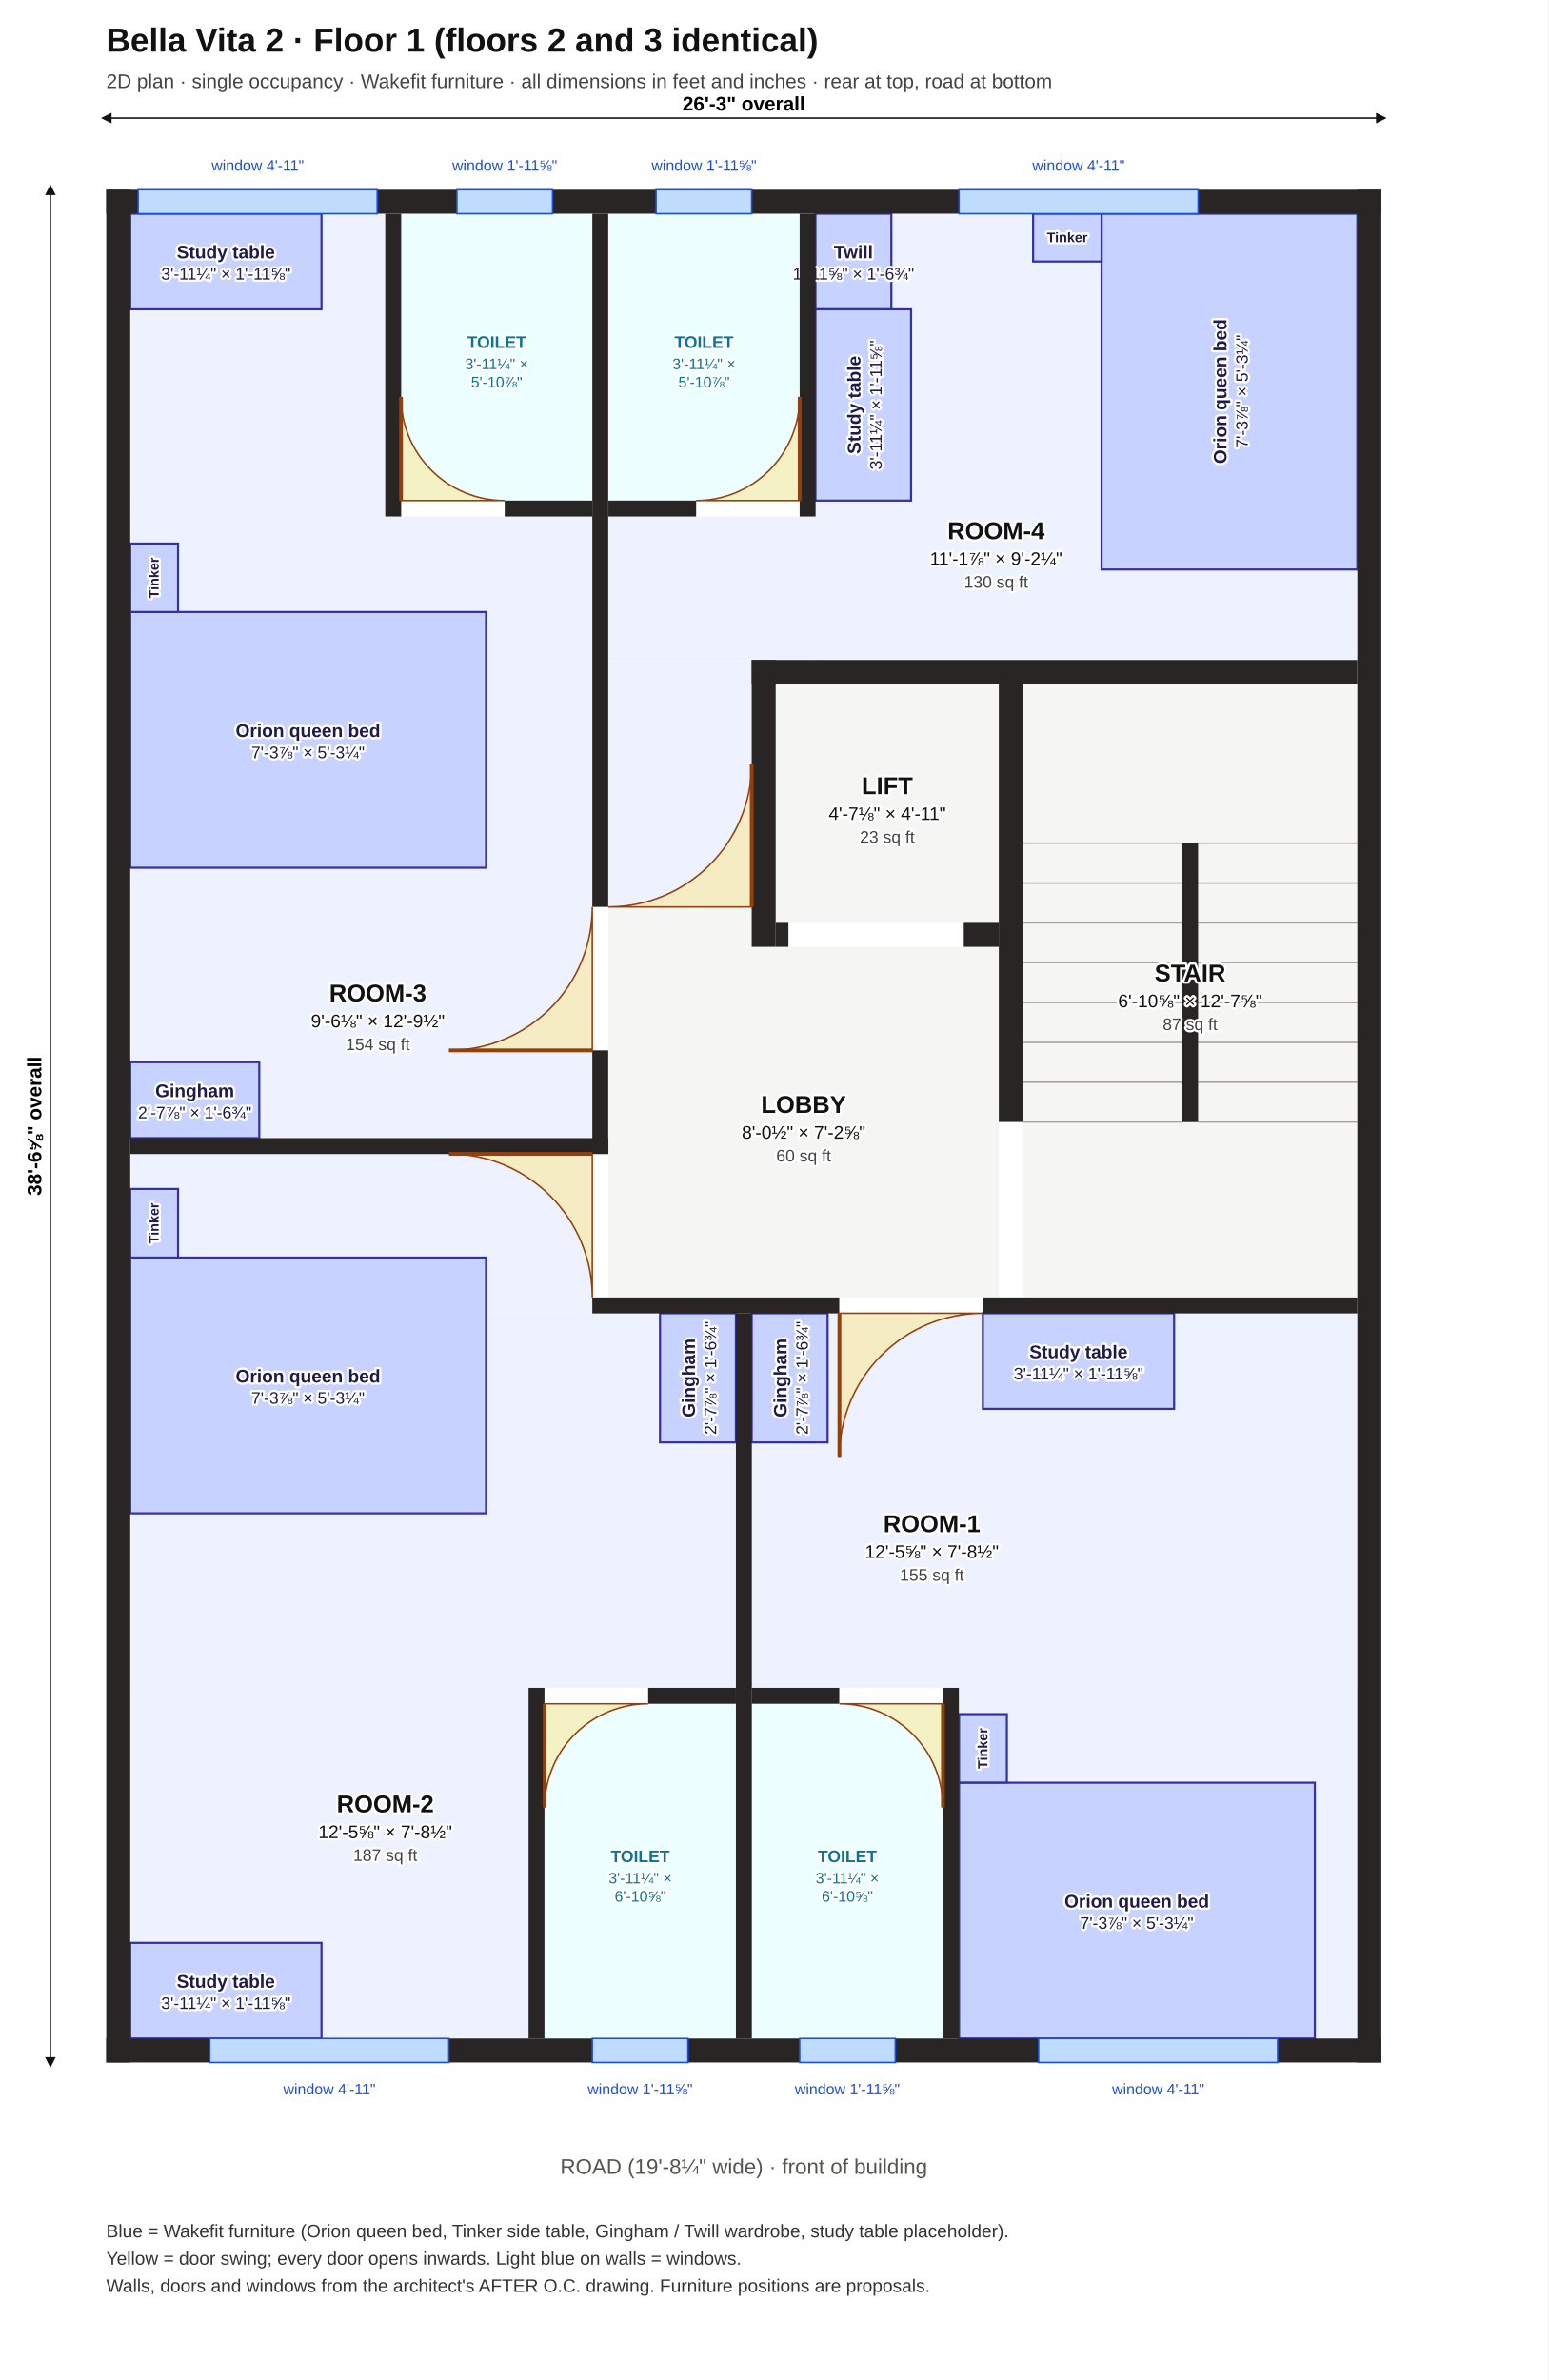
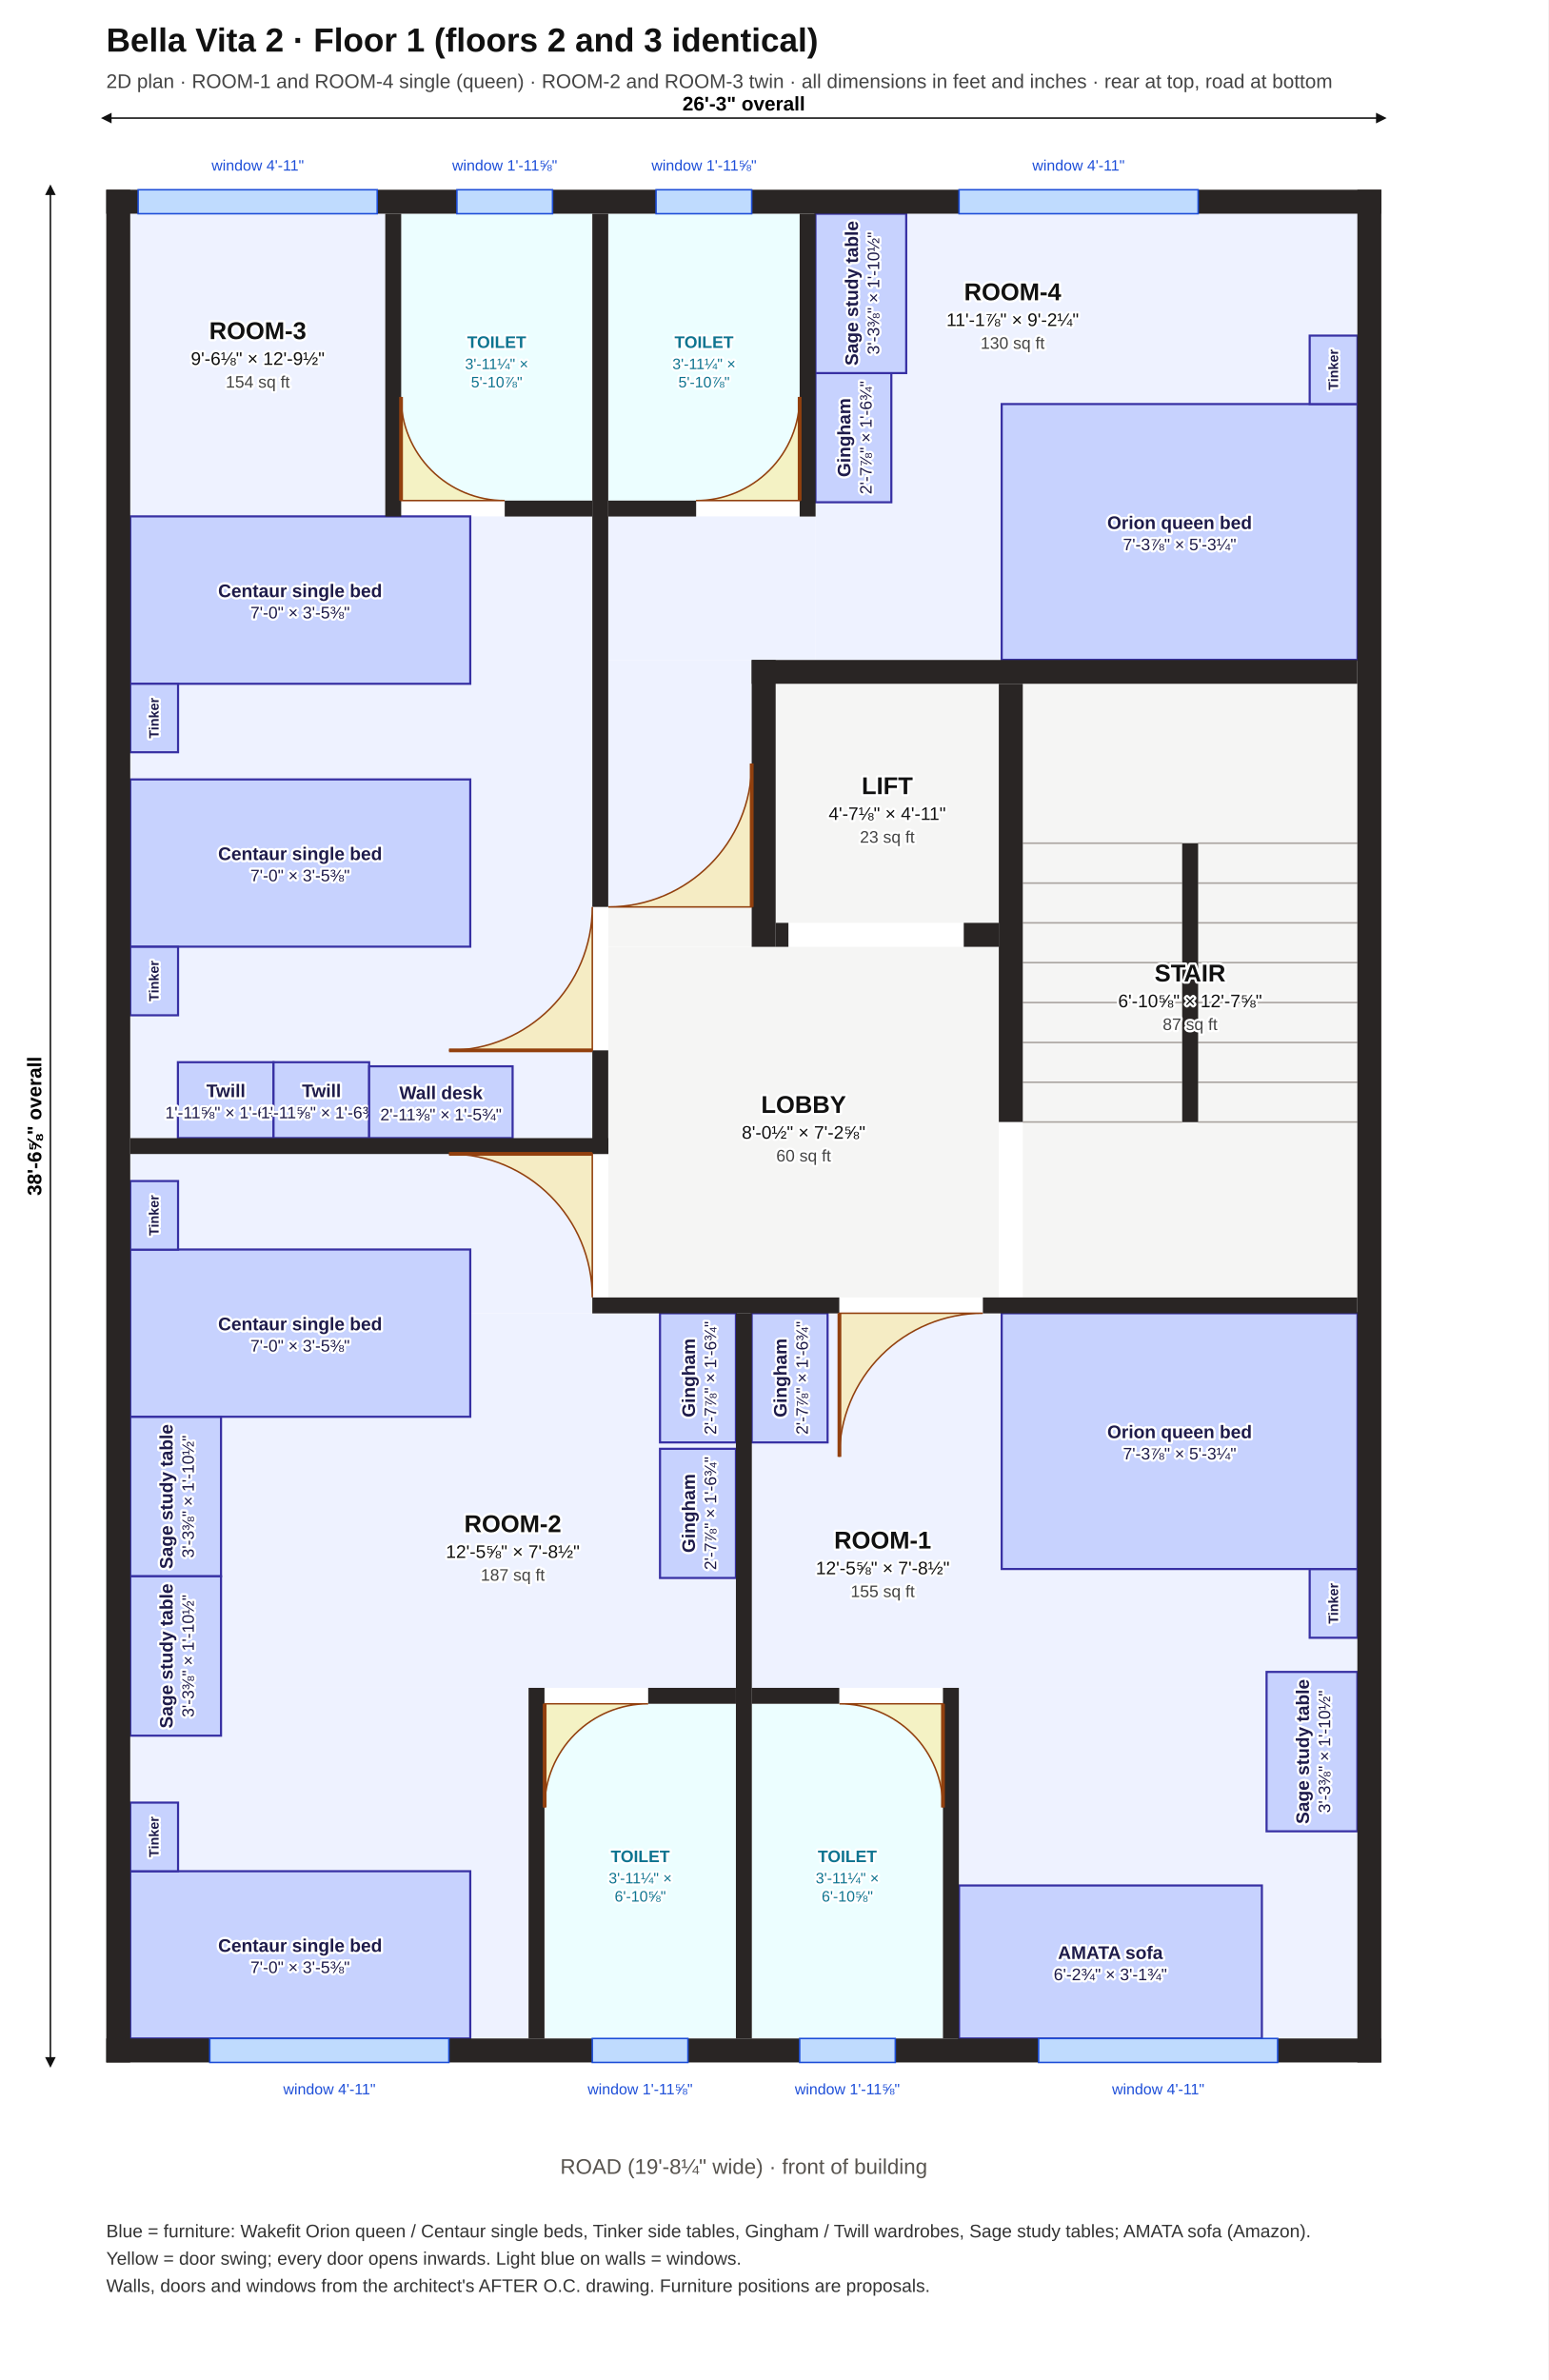
<svg xmlns="http://www.w3.org/2000/svg" viewBox="0 0 1020 1568" width="1020" height="1568" font-family="Arial, Helvetica, sans-serif">
  <rect width="100%" height="100%" fill="#ffffff" />
  <style>text{paint-order:stroke;stroke:#fff;stroke-width:3px;stroke-linejoin:round}</style>
  <defs>
    <marker id="a" viewBox="0 0 10 10" refX="5" refY="5" markerWidth="7" markerHeight="7" orient="auto-start-reverse">
      <path d="M0,0 L10,5 L0,10 z" fill="#111" />
    </marker>
  </defs>
  <text x="70" y="34" font-size="22" font-weight="bold" fill="#111">Bella Vita 2 · Floor 1 (floors 2 and 3 identical)</text>
-   <text x="70" y="58" font-size="13" fill="#444">2D plan · single occupancy · Wakefit furniture · all dimensions in feet and inches · rear at top, road at bottom</text>
+   <text x="70" y="58" font-size="13" fill="#444">2D plan · ROOM-1 and ROOM-4 single (queen) · ROOM-2 and ROOM-3 twin · all dimensions in feet and inches · rear at top, road at bottom</text>
  <rect x="85.8" y="340.2" width="304.5" height="409.5" fill="#eef2ff" />
  <rect x="85.8" y="140.8" width="168.0" height="199.5" fill="#eef2ff" />
  <rect x="264.2" y="140.8" width="126.0" height="189.0" fill="#ecfeff" />
  <rect x="537.2" y="140.8" width="357.0" height="294.0" fill="#eef2ff" />
  <rect x="400.8" y="340.2" width="136.5" height="94.5" fill="#eef2ff" />
  <rect x="400.8" y="434.8" width="94.5" height="162.7" fill="#eef2ff" />
  <rect x="400.8" y="140.8" width="126.0" height="189.0" fill="#ecfeff" />
  <rect x="400.8" y="597.5" width="94.5" height="26.2" fill="#f5f5f4" />
  <rect x="400.8" y="623.8" width="257.2" height="231.0" fill="#f5f5f4" />
  <rect x="511.0" y="450.5" width="147.0" height="157.5" fill="#f5f5f4" />
  <rect x="673.8" y="450.5" width="220.5" height="404.2" fill="#f5f5f4" />
  <rect x="85.8" y="760.2" width="304.5" height="105.0" fill="#eef2ff" />
  <rect x="85.8" y="865.2" width="399.0" height="246.8" fill="#eef2ff" />
  <rect x="85.8" y="1112.0" width="262.5" height="231.0" fill="#eef2ff" />
  <rect x="358.8" y="1122.5" width="126.0" height="220.5" fill="#ecfeff" />
  <rect x="495.2" y="865.2" width="399.0" height="246.8" fill="#eef2ff" />
  <rect x="631.8" y="1112.0" width="262.5" height="231.0" fill="#eef2ff" />
  <rect x="495.2" y="1122.5" width="126.0" height="220.5" fill="#ecfeff" />
  <line x1="673.8" y1="555.5" x2="778.8" y2="555.5" stroke="#a8a29e" />
  <line x1="789.2" y1="555.5" x2="894.2" y2="555.5" stroke="#a8a29e" />
  <line x1="673.8" y1="581.8" x2="778.8" y2="581.8" stroke="#a8a29e" />
  <line x1="789.2" y1="581.8" x2="894.2" y2="581.8" stroke="#a8a29e" />
  <line x1="673.8" y1="608.0" x2="778.8" y2="608.0" stroke="#a8a29e" />
  <line x1="789.2" y1="608.0" x2="894.2" y2="608.0" stroke="#a8a29e" />
  <line x1="673.8" y1="634.2" x2="778.8" y2="634.2" stroke="#a8a29e" />
  <line x1="789.2" y1="634.2" x2="894.2" y2="634.2" stroke="#a8a29e" />
  <line x1="673.8" y1="660.5" x2="778.8" y2="660.5" stroke="#a8a29e" />
  <line x1="789.2" y1="660.5" x2="894.2" y2="660.5" stroke="#a8a29e" />
  <line x1="673.8" y1="686.8" x2="778.8" y2="686.8" stroke="#a8a29e" />
  <line x1="789.2" y1="686.8" x2="894.2" y2="686.8" stroke="#a8a29e" />
  <line x1="673.8" y1="713.0" x2="778.8" y2="713.0" stroke="#a8a29e" />
  <line x1="789.2" y1="713.0" x2="894.2" y2="713.0" stroke="#a8a29e" />
  <line x1="673.8" y1="739.2" x2="778.8" y2="739.2" stroke="#a8a29e" />
  <line x1="789.2" y1="739.2" x2="894.2" y2="739.2" stroke="#a8a29e" />
-   <rect x="631.8" y="1174.5" width="234.4" height="168.5" fill="#c7d2fe" stroke="#3730a3" stroke-width="1.4" />
-   <text x="748.9" y="1256.7" font-size="12" text-anchor="middle" font-weight="bold" fill="#1e1b4b">Orion queen bed</text>
-   <text x="748.9" y="1270.7" font-size="11" text-anchor="middle" fill="#1e1b4b">7'-3⅞" × 5'-3¼"</text>
-   <rect x="631.8" y="1129.3" width="31.5" height="45.1" fill="#c7d2fe" stroke="#3730a3" stroke-width="1.4" />
-   <text x="647.5" y="1154.9" font-size="9" text-anchor="middle" font-weight="bold" fill="#1e1b4b" transform="rotate(-90 647.5 1151.9)">Tinker</text>
+   <rect x="659.9" y="865.2" width="234.4" height="168.5" fill="#c7d2fe" stroke="#3730a3" stroke-width="1.4" />
+   <text x="777.1" y="947.5" font-size="12" text-anchor="middle" font-weight="bold" fill="#1e1b4b">Orion queen bed</text>
+   <text x="777.1" y="961.5" font-size="11" text-anchor="middle" fill="#1e1b4b">7'-3⅞" × 5'-3¼"</text>
+   <rect x="862.8" y="1033.8" width="31.5" height="45.2" fill="#c7d2fe" stroke="#3730a3" stroke-width="1.4" />
+   <text x="878.5" y="1059.4" font-size="9" text-anchor="middle" font-weight="bold" fill="#1e1b4b" transform="rotate(-90 878.5 1056.4)">Tinker</text>
+   <rect x="631.8" y="1242.2" width="199.5" height="100.8" fill="#c7d2fe" stroke="#3730a3" stroke-width="1.4" />
+   <text x="731.5" y="1290.6" font-size="12" text-anchor="middle" font-weight="bold" fill="#1e1b4b">AMATA sofa</text>
+   <text x="731.5" y="1304.6" font-size="11" text-anchor="middle" fill="#1e1b4b">6'-2¾" × 3'-1¾"</text>
  <rect x="495.2" y="865.2" width="50.0" height="85.1" fill="#c7d2fe" stroke="#3730a3" stroke-width="1.4" />
  <text x="520.2" y="905.8" font-size="12" text-anchor="middle" font-weight="bold" fill="#1e1b4b" transform="rotate(-90 520.2 907.8)">Gingham</text>
  <text x="520.2" y="919.8" font-size="11" text-anchor="middle" fill="#1e1b4b" transform="rotate(-90 520.2 907.8)">2'-7⅞" × 1'-6¾"</text>
-   <rect x="647.5" y="865.2" width="126.0" height="63.0" fill="#c7d2fe" stroke="#3730a3" stroke-width="1.4" />
-   <text x="710.5" y="894.8" font-size="12" text-anchor="middle" font-weight="bold" fill="#1e1b4b">Study table</text>
-   <text x="710.5" y="908.8" font-size="11" text-anchor="middle" fill="#1e1b4b">3'-11¼" × 1'-11⅝"</text>
-   <rect x="85.8" y="828.5" width="234.4" height="168.5" fill="#c7d2fe" stroke="#3730a3" stroke-width="1.4" />
-   <text x="202.9" y="910.8" font-size="12" text-anchor="middle" font-weight="bold" fill="#1e1b4b">Orion queen bed</text>
-   <text x="202.9" y="924.8" font-size="11" text-anchor="middle" fill="#1e1b4b">7'-3⅞" × 5'-3¼"</text>
-   <rect x="85.8" y="783.3" width="31.5" height="45.2" fill="#c7d2fe" stroke="#3730a3" stroke-width="1.4" />
-   <text x="101.5" y="808.9" font-size="9" text-anchor="middle" font-weight="bold" fill="#1e1b4b" transform="rotate(-90 101.5 805.9)">Tinker</text>
+   <rect x="834.4" y="1101.5" width="59.8" height="105.0" fill="#c7d2fe" stroke="#3730a3" stroke-width="1.4" />
+   <text x="864.3" y="1152.0" font-size="12" text-anchor="middle" font-weight="bold" fill="#1e1b4b" transform="rotate(-90 864.3 1154.0)">Sage study table</text>
+   <text x="864.3" y="1166.0" font-size="11" text-anchor="middle" fill="#1e1b4b" transform="rotate(-90 864.3 1154.0)">3'-3⅜" × 1'-10½"</text>
+   <rect x="85.8" y="1232.8" width="224.0" height="110.2" fill="#c7d2fe" stroke="#3730a3" stroke-width="1.4" />
+   <text x="197.7" y="1285.9" font-size="12" text-anchor="middle" font-weight="bold" fill="#1e1b4b">Centaur single bed</text>
+   <text x="197.7" y="1299.9" font-size="11" text-anchor="middle" fill="#1e1b4b">7'-0" × 3'-5⅜"</text>
+   <rect x="85.8" y="1187.6" width="31.5" height="45.2" fill="#c7d2fe" stroke="#3730a3" stroke-width="1.4" />
+   <text x="101.5" y="1213.2" font-size="9" text-anchor="middle" font-weight="bold" fill="#1e1b4b" transform="rotate(-90 101.5 1210.2)">Tinker</text>
+   <rect x="85.8" y="823.2" width="224.0" height="110.2" fill="#c7d2fe" stroke="#3730a3" stroke-width="1.4" />
+   <text x="197.7" y="876.4" font-size="12" text-anchor="middle" font-weight="bold" fill="#1e1b4b">Centaur single bed</text>
+   <text x="197.7" y="890.4" font-size="11" text-anchor="middle" fill="#1e1b4b">7'-0" × 3'-5⅜"</text>
+   <rect x="85.8" y="778.1" width="31.5" height="45.2" fill="#c7d2fe" stroke="#3730a3" stroke-width="1.4" />
+   <text x="101.5" y="803.7" font-size="9" text-anchor="middle" font-weight="bold" fill="#1e1b4b" transform="rotate(-90 101.5 800.7)">Tinker</text>
  <rect x="434.8" y="865.2" width="50.0" height="85.1" fill="#c7d2fe" stroke="#3730a3" stroke-width="1.4" />
  <text x="459.8" y="905.8" font-size="12" text-anchor="middle" font-weight="bold" fill="#1e1b4b" transform="rotate(-90 459.8 907.8)">Gingham</text>
  <text x="459.8" y="919.8" font-size="11" text-anchor="middle" fill="#1e1b4b" transform="rotate(-90 459.8 907.8)">2'-7⅞" × 1'-6¾"</text>
-   <rect x="85.8" y="1280.0" width="126.0" height="63.0" fill="#c7d2fe" stroke="#3730a3" stroke-width="1.4" />
-   <text x="148.8" y="1309.5" font-size="12" text-anchor="middle" font-weight="bold" fill="#1e1b4b">Study table</text>
-   <text x="148.8" y="1323.5" font-size="11" text-anchor="middle" fill="#1e1b4b">3'-11¼" × 1'-11⅝"</text>
-   <rect x="85.8" y="403.2" width="234.4" height="168.5" fill="#c7d2fe" stroke="#3730a3" stroke-width="1.4" />
-   <text x="202.9" y="485.5" font-size="12" text-anchor="middle" font-weight="bold" fill="#1e1b4b">Orion queen bed</text>
-   <text x="202.9" y="499.5" font-size="11" text-anchor="middle" fill="#1e1b4b">7'-3⅞" × 5'-3¼"</text>
-   <rect x="85.8" y="358.1" width="31.5" height="45.1" fill="#c7d2fe" stroke="#3730a3" stroke-width="1.4" />
-   <text x="101.5" y="383.7" font-size="9" text-anchor="middle" font-weight="bold" fill="#1e1b4b" transform="rotate(-90 101.5 380.7)">Tinker</text>
-   <rect x="85.8" y="699.8" width="85.0" height="50.0" fill="#c7d2fe" stroke="#3730a3" stroke-width="1.4" />
-   <text x="128.3" y="722.8" font-size="12" text-anchor="middle" font-weight="bold" fill="#1e1b4b">Gingham</text>
-   <text x="128.3" y="736.8" font-size="11" text-anchor="middle" fill="#1e1b4b">2'-7⅞" × 1'-6¾"</text>
-   <rect x="85.8" y="140.8" width="126.0" height="63.0" fill="#c7d2fe" stroke="#3730a3" stroke-width="1.4" />
-   <text x="148.8" y="170.2" font-size="12" text-anchor="middle" font-weight="bold" fill="#1e1b4b">Study table</text>
-   <text x="148.8" y="184.2" font-size="11" text-anchor="middle" fill="#1e1b4b">3'-11¼" × 1'-11⅝"</text>
-   <rect x="725.7" y="140.8" width="168.5" height="234.4" fill="#c7d2fe" stroke="#3730a3" stroke-width="1.4" />
-   <text x="810.0" y="255.9" font-size="12" text-anchor="middle" font-weight="bold" fill="#1e1b4b" transform="rotate(-90 810.0 257.9)">Orion queen bed</text>
-   <text x="810.0" y="269.9" font-size="11" text-anchor="middle" fill="#1e1b4b" transform="rotate(-90 810.0 257.9)">7'-3⅞" × 5'-3¼"</text>
-   <rect x="680.6" y="140.8" width="45.1" height="31.5" fill="#c7d2fe" stroke="#3730a3" stroke-width="1.4" />
-   <text x="703.1" y="159.5" font-size="9" text-anchor="middle" font-weight="bold" fill="#1e1b4b">Tinker</text>
-   <rect x="537.2" y="140.8" width="50.0" height="63.0" fill="#c7d2fe" stroke="#3730a3" stroke-width="1.4" />
-   <text x="562.2" y="170.2" font-size="12" text-anchor="middle" font-weight="bold" fill="#1e1b4b">Twill</text>
-   <text x="562.2" y="184.2" font-size="11" text-anchor="middle" fill="#1e1b4b">1'-11⅝" × 1'-6¾"</text>
-   <rect x="537.2" y="203.8" width="63.0" height="126.0" fill="#c7d2fe" stroke="#3730a3" stroke-width="1.4" />
-   <text x="568.8" y="264.8" font-size="12" text-anchor="middle" font-weight="bold" fill="#1e1b4b" transform="rotate(-90 568.8 266.8)">Study table</text>
-   <text x="568.8" y="278.8" font-size="11" text-anchor="middle" fill="#1e1b4b" transform="rotate(-90 568.8 266.8)">3'-11¼" × 1'-11⅝"</text>
+   <rect x="434.8" y="954.5" width="50.0" height="85.1" fill="#c7d2fe" stroke="#3730a3" stroke-width="1.4" />
+   <text x="459.8" y="995.0" font-size="12" text-anchor="middle" font-weight="bold" fill="#1e1b4b" transform="rotate(-90 459.8 997.0)">Gingham</text>
+   <text x="459.8" y="1009.0" font-size="11" text-anchor="middle" fill="#1e1b4b" transform="rotate(-90 459.8 997.0)">2'-7⅞" × 1'-6¾"</text>
+   <rect x="85.8" y="933.5" width="59.8" height="105.0" fill="#c7d2fe" stroke="#3730a3" stroke-width="1.4" />
+   <text x="115.7" y="984.0" font-size="12" text-anchor="middle" font-weight="bold" fill="#1e1b4b" transform="rotate(-90 115.7 986.0)">Sage study table</text>
+   <text x="115.7" y="998.0" font-size="11" text-anchor="middle" fill="#1e1b4b" transform="rotate(-90 115.7 986.0)">3'-3⅜" × 1'-10½"</text>
+   <rect x="85.8" y="1038.5" width="59.8" height="105.0" fill="#c7d2fe" stroke="#3730a3" stroke-width="1.4" />
+   <text x="115.7" y="1089.0" font-size="12" text-anchor="middle" font-weight="bold" fill="#1e1b4b" transform="rotate(-90 115.7 1091.0)">Sage study table</text>
+   <text x="115.7" y="1103.0" font-size="11" text-anchor="middle" fill="#1e1b4b" transform="rotate(-90 115.7 1091.0)">3'-3⅜" × 1'-10½"</text>
+   <rect x="85.8" y="340.2" width="224.0" height="110.3" fill="#c7d2fe" stroke="#3730a3" stroke-width="1.4" />
+   <text x="197.7" y="393.4" font-size="12" text-anchor="middle" font-weight="bold" fill="#1e1b4b">Centaur single bed</text>
+   <text x="197.7" y="407.4" font-size="11" text-anchor="middle" fill="#1e1b4b">7'-0" × 3'-5⅜"</text>
+   <rect x="85.8" y="450.5" width="31.5" height="45.1" fill="#c7d2fe" stroke="#3730a3" stroke-width="1.4" />
+   <text x="101.5" y="476.1" font-size="9" text-anchor="middle" font-weight="bold" fill="#1e1b4b" transform="rotate(-90 101.5 473.1)">Tinker</text>
+   <rect x="85.8" y="513.5" width="224.0" height="110.2" fill="#c7d2fe" stroke="#3730a3" stroke-width="1.4" />
+   <text x="197.7" y="566.6" font-size="12" text-anchor="middle" font-weight="bold" fill="#1e1b4b">Centaur single bed</text>
+   <text x="197.7" y="580.6" font-size="11" text-anchor="middle" fill="#1e1b4b">7'-0" × 3'-5⅜"</text>
+   <rect x="85.8" y="623.8" width="31.5" height="45.1" fill="#c7d2fe" stroke="#3730a3" stroke-width="1.4" />
+   <text x="101.5" y="649.3" font-size="9" text-anchor="middle" font-weight="bold" fill="#1e1b4b" transform="rotate(-90 101.5 646.3)">Tinker</text>
+   <rect x="117.2" y="699.8" width="63.0" height="50.0" fill="#c7d2fe" stroke="#3730a3" stroke-width="1.4" />
+   <text x="148.8" y="722.8" font-size="12" text-anchor="middle" font-weight="bold" fill="#1e1b4b">Twill</text>
+   <text x="148.8" y="736.8" font-size="11" text-anchor="middle" fill="#1e1b4b">1'-11⅝" × 1'-6¾"</text>
+   <rect x="180.2" y="699.8" width="63.0" height="50.0" fill="#c7d2fe" stroke="#3730a3" stroke-width="1.4" />
+   <text x="211.8" y="722.8" font-size="12" text-anchor="middle" font-weight="bold" fill="#1e1b4b">Twill</text>
+   <text x="211.8" y="736.8" font-size="11" text-anchor="middle" fill="#1e1b4b">1'-11⅝" × 1'-6¾"</text>
+   <rect x="243.2" y="702.5" width="94.5" height="47.3" fill="#c7d2fe" stroke="#3730a3" stroke-width="1.4" />
+   <text x="290.5" y="724.1" font-size="12" text-anchor="middle" font-weight="bold" fill="#1e1b4b">Wall desk</text>
+   <text x="290.5" y="738.1" font-size="11" text-anchor="middle" fill="#1e1b4b">2'-11⅜" × 1'-5¾"</text>
+   <rect x="659.9" y="266.2" width="234.4" height="168.5" fill="#c7d2fe" stroke="#3730a3" stroke-width="1.4" />
+   <text x="777.1" y="348.5" font-size="12" text-anchor="middle" font-weight="bold" fill="#1e1b4b">Orion queen bed</text>
+   <text x="777.1" y="362.5" font-size="11" text-anchor="middle" fill="#1e1b4b">7'-3⅞" × 5'-3¼"</text>
+   <rect x="862.8" y="221.1" width="31.5" height="45.1" fill="#c7d2fe" stroke="#3730a3" stroke-width="1.4" />
+   <text x="878.5" y="246.6" font-size="9" text-anchor="middle" font-weight="bold" fill="#1e1b4b" transform="rotate(-90 878.5 243.6)">Tinker</text>
+   <rect x="537.2" y="245.8" width="50.0" height="85.1" fill="#c7d2fe" stroke="#3730a3" stroke-width="1.4" />
+   <text x="562.2" y="286.3" font-size="12" text-anchor="middle" font-weight="bold" fill="#1e1b4b" transform="rotate(-90 562.2 288.3)">Gingham</text>
+   <text x="562.2" y="300.3" font-size="11" text-anchor="middle" fill="#1e1b4b" transform="rotate(-90 562.2 288.3)">2'-7⅞" × 1'-6¾"</text>
+   <rect x="537.2" y="140.8" width="59.8" height="105.0" fill="#c7d2fe" stroke="#3730a3" stroke-width="1.4" />
+   <text x="567.2" y="191.2" font-size="12" text-anchor="middle" font-weight="bold" fill="#1e1b4b" transform="rotate(-90 567.2 193.2)">Sage study table</text>
+   <text x="567.2" y="205.2" font-size="11" text-anchor="middle" fill="#1e1b4b" transform="rotate(-90 567.2 193.2)">3'-3⅜" × 1'-10½"</text>
  <rect x="70.0" y="125.0" width="840.0" height="15.8" fill="#292524" />
  <rect x="70.0" y="1343.0" width="840.0" height="15.8" fill="#292524" />
  <rect x="70.0" y="125.0" width="15.8" height="1233.8" fill="#292524" />
  <rect x="894.2" y="125.0" width="15.8" height="1233.8" fill="#292524" />
  <rect x="253.8" y="140.8" width="10.5" height="199.5" fill="#292524" />
  <rect x="390.2" y="140.8" width="10.5" height="456.7" fill="#292524" />
  <rect x="390.2" y="692.0" width="10.5" height="68.2" fill="#292524" />
  <rect x="332.5" y="329.8" width="57.7" height="10.5" fill="#292524" />
  <rect x="400.8" y="329.8" width="57.8" height="10.5" fill="#292524" />
  <rect x="526.8" y="140.8" width="10.5" height="199.5" fill="#292524" />
  <rect x="85.8" y="749.8" width="315.0" height="10.5" fill="#292524" />
  <rect x="495.2" y="434.8" width="399.0" height="15.7" fill="#292524" />
  <rect x="495.2" y="434.8" width="15.8" height="189.0" fill="#292524" />
  <rect x="658.0" y="450.5" width="15.8" height="288.7" fill="#292524" />
  <rect x="511.0" y="608.0" width="8.4" height="15.8" fill="#292524" />
  <rect x="634.9" y="608.0" width="23.1" height="15.8" fill="#292524" />
  <rect x="778.8" y="555.5" width="10.5" height="183.8" fill="#292524" />
  <rect x="390.2" y="854.8" width="162.7" height="10.5" fill="#292524" />
  <rect x="647.5" y="854.8" width="246.7" height="10.5" fill="#292524" />
  <rect x="484.8" y="865.2" width="10.5" height="477.8" fill="#292524" />
  <rect x="427.0" y="1112.0" width="57.8" height="10.5" fill="#292524" />
  <rect x="495.2" y="1112.0" width="57.7" height="10.5" fill="#292524" />
  <rect x="348.2" y="1112.0" width="10.5" height="231.0" fill="#292524" />
  <rect x="621.2" y="1112.0" width="10.5" height="231.0" fill="#292524" />
  <rect x="91.0" y="125.0" width="157.5" height="15.8" fill="#bfdbfe" stroke="#1d4ed8" />
  <text x="169.8" y="112.4" font-size="10" text-anchor="middle" fill="#1d4ed8">window 4'-11"</text>
  <rect x="301.0" y="125.0" width="63.0" height="15.8" fill="#bfdbfe" stroke="#1d4ed8" />
  <text x="332.5" y="112.4" font-size="10" text-anchor="middle" fill="#1d4ed8">window 1'-11⅝"</text>
  <rect x="432.2" y="125.0" width="63.0" height="15.8" fill="#bfdbfe" stroke="#1d4ed8" />
  <text x="463.8" y="112.4" font-size="10" text-anchor="middle" fill="#1d4ed8">window 1'-11⅝"</text>
  <rect x="631.8" y="125.0" width="157.5" height="15.8" fill="#bfdbfe" stroke="#1d4ed8" />
  <text x="710.5" y="112.4" font-size="10" text-anchor="middle" fill="#1d4ed8">window 4'-11"</text>
  <rect x="138.2" y="1343.0" width="157.5" height="15.8" fill="#bfdbfe" stroke="#1d4ed8" />
  <text x="217.0" y="1379.8" font-size="10" text-anchor="middle" fill="#1d4ed8">window 4'-11"</text>
  <rect x="390.2" y="1343.0" width="63.0" height="15.8" fill="#bfdbfe" stroke="#1d4ed8" />
  <text x="421.7" y="1379.8" font-size="10" text-anchor="middle" fill="#1d4ed8">window 1'-11⅝"</text>
  <rect x="526.8" y="1343.0" width="63.0" height="15.8" fill="#bfdbfe" stroke="#1d4ed8" />
  <text x="558.2" y="1379.8" font-size="10" text-anchor="middle" fill="#1d4ed8">window 1'-11⅝"</text>
  <rect x="684.2" y="1343.0" width="157.5" height="15.8" fill="#bfdbfe" stroke="#1d4ed8" />
  <text x="763.0" y="1379.8" font-size="10" text-anchor="middle" fill="#1d4ed8">window 4'-11"</text>
  <path d="M390.2,692.0 L295.8,692.0 A94.5,94.5 0 0 0 390.2,597.5 Z" fill="#fde68a" fill-opacity="0.5" stroke="#92400e" />
  <line x1="390.2" y1="692.0" x2="295.8" y2="692.0" stroke="#92400e" stroke-width="2.5" />
  <path d="M495.2,597.5 L495.2,503.0 A94.5,94.5 0 0 1 400.8,597.5 Z" fill="#fde68a" fill-opacity="0.5" stroke="#92400e" />
  <line x1="495.2" y1="597.5" x2="495.2" y2="503.0" stroke="#92400e" stroke-width="2.5" />
  <path d="M390.2,760.2 L295.8,760.2 A94.5,94.5 0 0 1 390.2,854.8 Z" fill="#fde68a" fill-opacity="0.5" stroke="#92400e" />
  <line x1="390.2" y1="760.2" x2="295.8" y2="760.2" stroke="#92400e" stroke-width="2.5" />
  <path d="M553.0,865.2 L553.0,959.8 A94.5,94.5 0 0 1 647.5,865.2 Z" fill="#fde68a" fill-opacity="0.5" stroke="#92400e" />
  <line x1="553.0" y1="865.2" x2="553.0" y2="959.8" stroke="#92400e" stroke-width="2.5" />
  <path d="M264.2,329.8 L264.2,261.5 A68.2,68.2 0 0 0 332.5,329.8 Z" fill="#fde68a" fill-opacity="0.5" stroke="#92400e" />
  <line x1="264.2" y1="329.8" x2="264.2" y2="261.5" stroke="#92400e" stroke-width="2.5" />
  <path d="M526.8,329.8 L526.8,261.5 A68.2,68.2 0 0 1 458.5,329.8 Z" fill="#fde68a" fill-opacity="0.5" stroke="#92400e" />
  <line x1="526.8" y1="329.8" x2="526.8" y2="261.5" stroke="#92400e" stroke-width="2.5" />
  <path d="M358.8,1122.5 L358.8,1190.8 A68.2,68.2 0 0 1 427.0,1122.5 Z" fill="#fde68a" fill-opacity="0.5" stroke="#92400e" />
  <line x1="358.8" y1="1122.5" x2="358.8" y2="1190.8" stroke="#92400e" stroke-width="2.5" />
  <path d="M621.2,1122.5 L621.2,1190.8 A68.2,68.2 0 0 0 553.0,1122.5 Z" fill="#fde68a" fill-opacity="0.5" stroke="#92400e" />
  <line x1="621.2" y1="1122.5" x2="621.2" y2="1190.8" stroke="#92400e" stroke-width="2.5" />
-   <text x="248.9" y="659.8" font-size="16" text-anchor="middle" font-weight="bold" fill="#111">ROOM-3</text>
-   <text x="248.9" y="676.8" font-size="12" text-anchor="middle" fill="#111">9'-6⅛" × 12'-9½"</text>
-   <text x="248.9" y="691.8" font-size="11" text-anchor="middle" fill="#444">154 sq ft</text>
+   <text x="169.8" y="223.4" font-size="16" text-anchor="middle" font-weight="bold" fill="#111">ROOM-3</text>
+   <text x="169.8" y="240.4" font-size="12" text-anchor="middle" fill="#111">9'-6⅛" × 12'-9½"</text>
+   <text x="169.8" y="255.4" font-size="11" text-anchor="middle" fill="#444">154 sq ft</text>
  <text x="327.2" y="229.2" font-size="11" text-anchor="middle" font-weight="bold" fill="#0e7490">TOILET</text>
  <text x="327.2" y="243.2" font-size="10" text-anchor="middle" fill="#0e7490">3'-11¼" ×</text>
  <text x="327.2" y="255.2" font-size="10" text-anchor="middle" fill="#0e7490">5'-10⅞"</text>
-   <text x="656.2" y="355.2" font-size="16" text-anchor="middle" font-weight="bold" fill="#111">ROOM-4</text>
-   <text x="656.2" y="372.2" font-size="12" text-anchor="middle" fill="#111">11'-1⅞" × 9'-2¼"</text>
-   <text x="656.2" y="387.2" font-size="11" text-anchor="middle" fill="#444">130 sq ft</text>
+   <text x="667.1" y="197.8" font-size="16" text-anchor="middle" font-weight="bold" fill="#111">ROOM-4</text>
+   <text x="667.1" y="214.8" font-size="12" text-anchor="middle" fill="#111">11'-1⅞" × 9'-2¼"</text>
+   <text x="667.1" y="229.8" font-size="11" text-anchor="middle" fill="#444">130 sq ft</text>
  <text x="463.8" y="229.2" font-size="11" text-anchor="middle" font-weight="bold" fill="#0e7490">TOILET</text>
  <text x="463.8" y="243.2" font-size="10" text-anchor="middle" fill="#0e7490">3'-11¼" ×</text>
  <text x="463.8" y="255.2" font-size="10" text-anchor="middle" fill="#0e7490">5'-10⅞"</text>
  <text x="529.4" y="733.2" font-size="16" text-anchor="middle" font-weight="bold" fill="#111">LOBBY</text>
  <text x="529.4" y="750.2" font-size="12" text-anchor="middle" fill="#111">8'-0½" × 7'-2⅝"</text>
  <text x="529.4" y="765.2" font-size="11" text-anchor="middle" fill="#444">60 sq ft</text>
  <text x="584.5" y="523.2" font-size="16" text-anchor="middle" font-weight="bold" fill="#111">LIFT</text>
  <text x="584.5" y="540.2" font-size="12" text-anchor="middle" fill="#111">4'-7⅛" × 4'-11"</text>
  <text x="584.5" y="555.2" font-size="11" text-anchor="middle" fill="#444">23 sq ft</text>
  <text x="784.0" y="646.6" font-size="16" text-anchor="middle" font-weight="bold" fill="#111">STAIR</text>
  <text x="784.0" y="663.6" font-size="12" text-anchor="middle" fill="#111">6'-10⅝" × 12'-7⅝"</text>
  <text x="784.0" y="678.6" font-size="11" text-anchor="middle" fill="#444">87 sq ft</text>
-   <text x="253.8" y="1194.0" font-size="16" text-anchor="middle" font-weight="bold" fill="#111">ROOM-2</text>
-   <text x="253.8" y="1211.0" font-size="12" text-anchor="middle" fill="#111">12'-5⅝" × 7'-8½"</text>
-   <text x="253.8" y="1226.0" font-size="11" text-anchor="middle" fill="#444">187 sq ft</text>
+   <text x="337.8" y="1009.4" font-size="16" text-anchor="middle" font-weight="bold" fill="#111">ROOM-2</text>
+   <text x="337.8" y="1026.4" font-size="12" text-anchor="middle" fill="#111">12'-5⅝" × 7'-8½"</text>
+   <text x="337.8" y="1041.4" font-size="11" text-anchor="middle" fill="#444">187 sq ft</text>
  <text x="421.8" y="1226.8" font-size="11" text-anchor="middle" font-weight="bold" fill="#0e7490">TOILET</text>
  <text x="421.8" y="1240.8" font-size="10" text-anchor="middle" fill="#0e7490">3'-11¼" ×</text>
  <text x="421.8" y="1252.8" font-size="10" text-anchor="middle" fill="#0e7490">6'-10⅝"</text>
-   <text x="613.9" y="1009.4" font-size="16" text-anchor="middle" font-weight="bold" fill="#111">ROOM-1</text>
-   <text x="613.9" y="1026.4" font-size="12" text-anchor="middle" fill="#111">12'-5⅝" × 7'-8½"</text>
-   <text x="613.9" y="1041.4" font-size="11" text-anchor="middle" fill="#444">155 sq ft</text>
+   <text x="581.5" y="1020.2" font-size="16" text-anchor="middle" font-weight="bold" fill="#111">ROOM-1</text>
+   <text x="581.5" y="1037.2" font-size="12" text-anchor="middle" fill="#111">12'-5⅝" × 7'-8½"</text>
+   <text x="581.5" y="1052.2" font-size="11" text-anchor="middle" fill="#444">155 sq ft</text>
  <text x="558.2" y="1226.8" font-size="11" text-anchor="middle" font-weight="bold" fill="#0e7490">TOILET</text>
  <text x="558.2" y="1240.8" font-size="10" text-anchor="middle" fill="#0e7490">3'-11¼" ×</text>
  <text x="558.2" y="1252.8" font-size="10" text-anchor="middle" fill="#0e7490">6'-10⅝"</text>
  <line x1="70.0" y1="77.8" x2="910.0" y2="77.8" stroke="#111" marker-start="url(#a)" marker-end="url(#a)" />
  <text x="490.0" y="72.8" font-size="13" font-weight="bold" text-anchor="middle">26'-3" overall</text>
  <line x1="33.2" y1="125.0" x2="33.2" y2="1358.8" stroke="#111" marker-start="url(#a)" marker-end="url(#a)" />
  <text x="27.2" y="741.9" font-size="13" font-weight="bold" text-anchor="middle" transform="rotate(-90 27.2 741.9)">38'-6⅝" overall</text>
  <text x="490.0" y="1432.2" font-size="14" text-anchor="middle" fill="#57534e">ROAD (19'-8¼" wide) · front of building</text>
-   <text x="70" y="1474" font-size="12" fill="#333">Blue = Wakefit furniture (Orion queen bed, Tinker side table, Gingham / Twill wardrobe, study table placeholder).</text>
+   <text x="70" y="1474" font-size="12" fill="#333">Blue = furniture: Wakefit Orion queen / Centaur single beds, Tinker side tables, Gingham / Twill wardrobes, Sage study tables; AMATA sofa (Amazon).</text>
  <text x="70" y="1492" font-size="12" fill="#333">Yellow = door swing; every door opens inwards. Light blue on walls = windows.</text>
  <text x="70" y="1510" font-size="12" fill="#333">Walls, doors and windows from the architect's AFTER O.C. drawing. Furniture positions are proposals.</text>
</svg>
